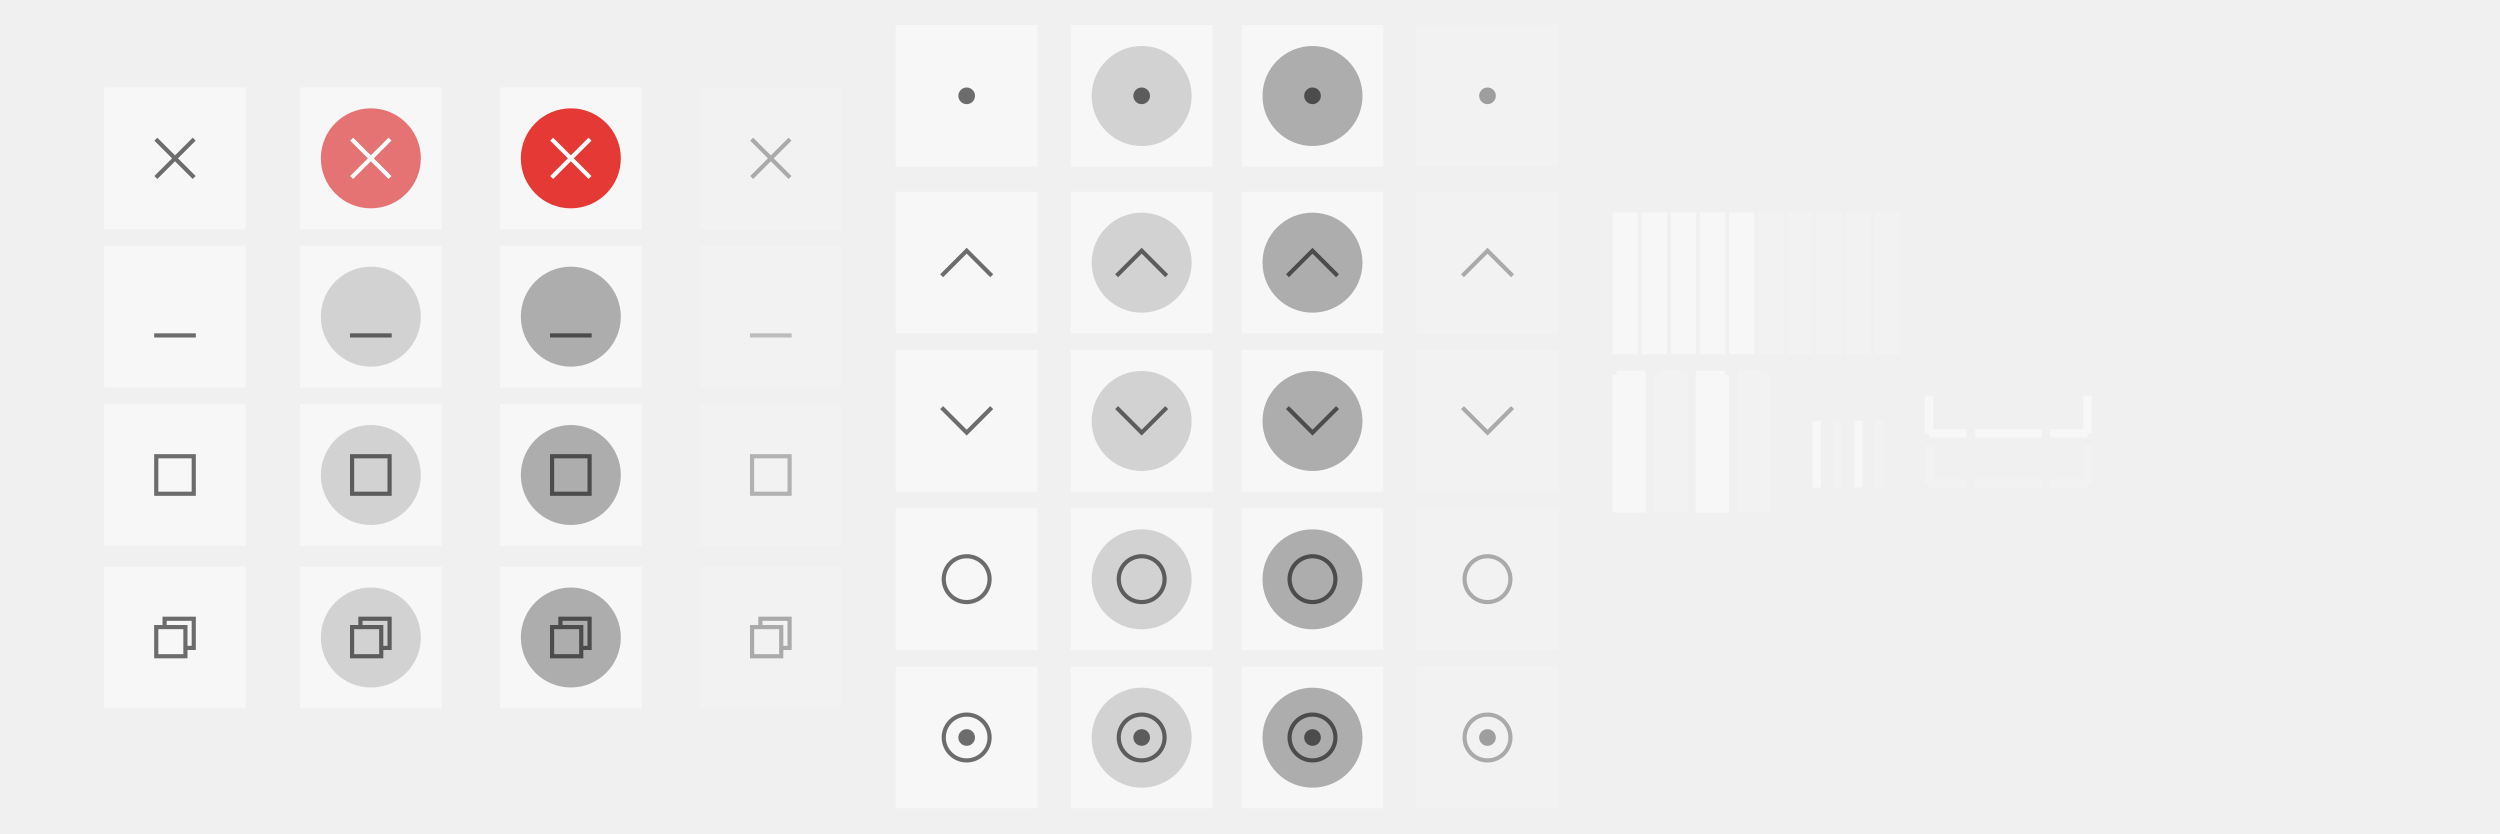
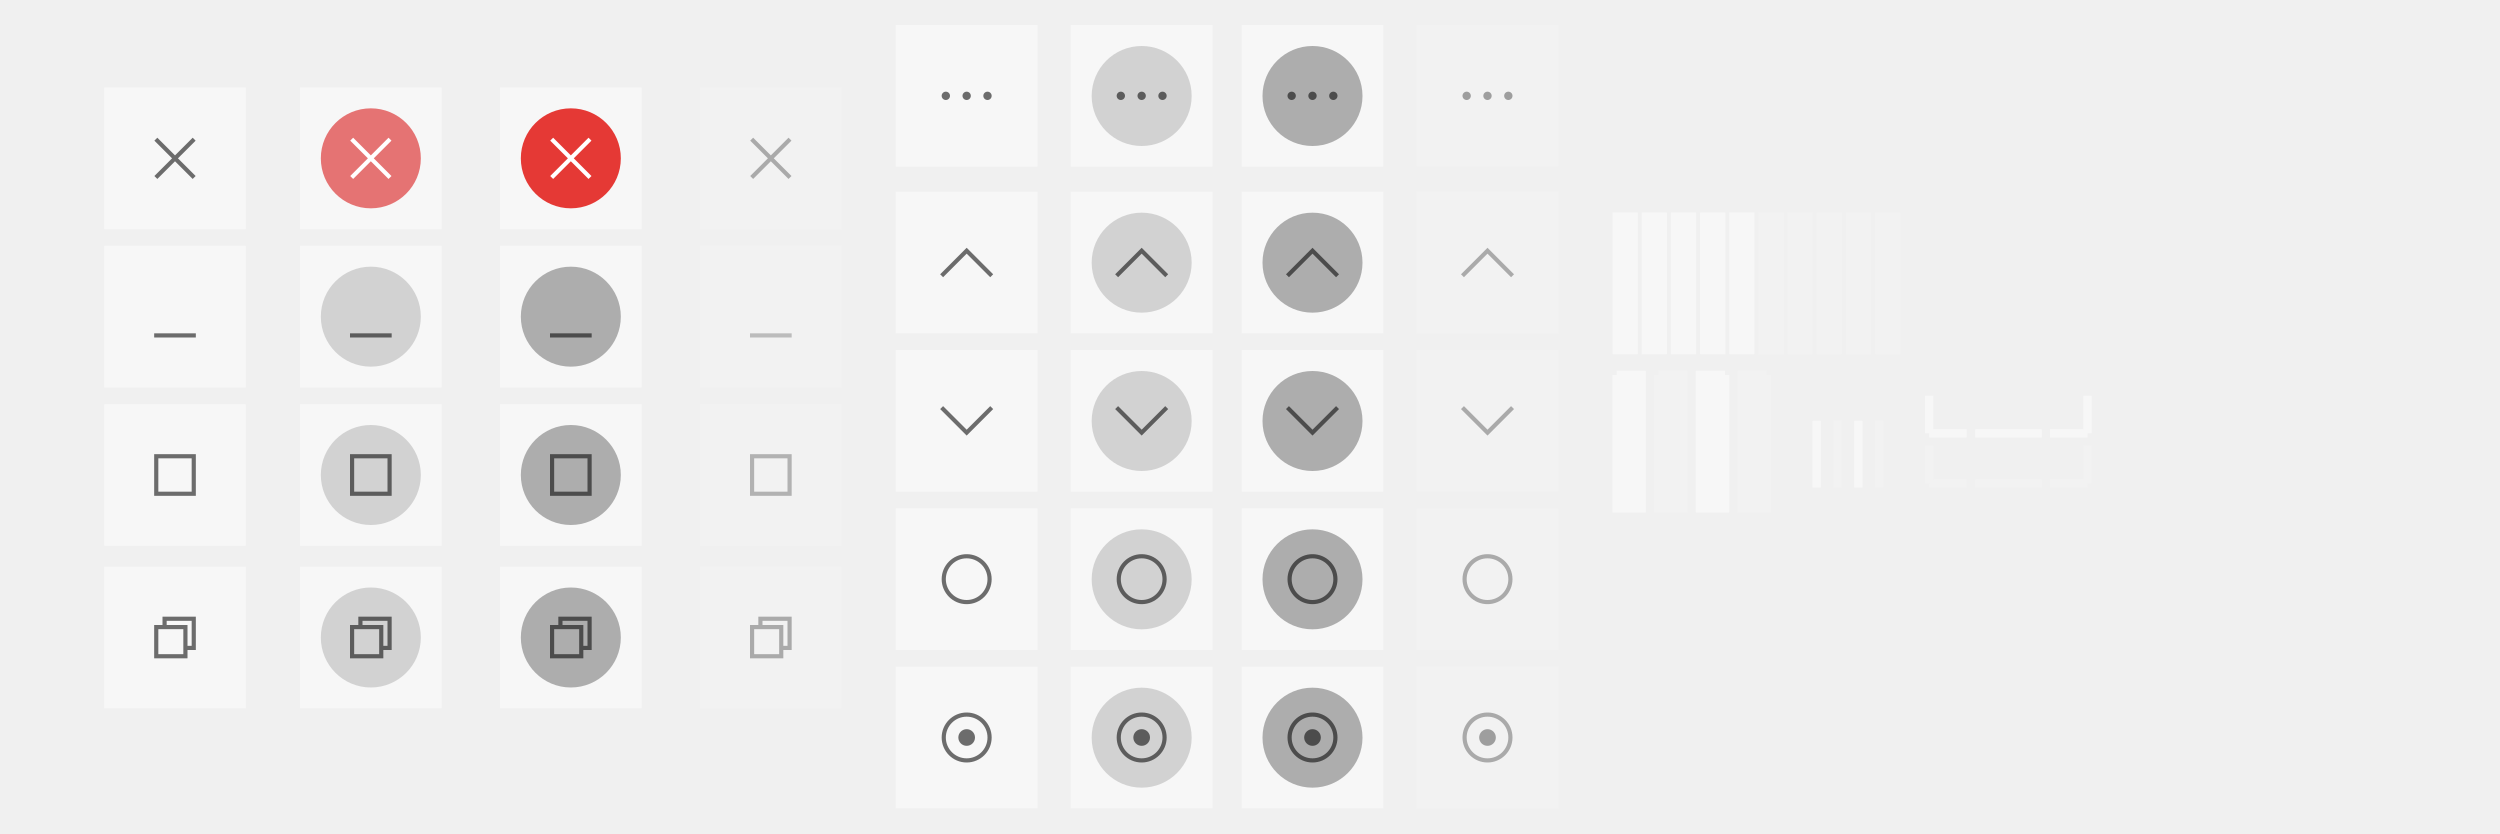
<svg xmlns="http://www.w3.org/2000/svg" xmlns:xlink="http://www.w3.org/1999/xlink" width="600" height="200" version="1.1" viewBox="0 0 600 200">
  <g id="title-1-active" transform="matrix(.17857 0 0 1 386.11 -503.36)">
    <rect x="5" y="554.36" width="34" height="34" fill="#f7f7f7" />
  </g>
  <use id="title-2-active" transform="translate(7)" width="100%" height="100%" xlink:href="#title-1-active" />
  <use id="title-3-active" transform="translate(14)" width="100%" height="100%" xlink:href="#title-1-active" />
  <use id="title-4-active" transform="translate(21)" width="100%" height="100%" xlink:href="#title-1-active" />
  <use id="title-5-active" transform="translate(28)" width="100%" height="100%" xlink:href="#title-1-active" />
  <g id="title-1-inactive" transform="matrix(.17857 0 0 1 421.11 -503.36)">
    <rect x="5" y="554.36" width="34" height="34" fill="#f2f2f2" />
  </g>
  <g id="title-2-inactive" transform="matrix(.17857 0 0 1 428.11 -503.36)">
    <rect x="5" y="554.36" width="34" height="34" fill="#f2f2f2" />
  </g>
  <g id="title-3-inactive" transform="matrix(.17857 0 0 1 435.11 -503.36)">
    <rect x="5" y="554.36" width="34" height="34" fill="#f2f2f2" />
  </g>
  <g id="title-4-inactive" transform="matrix(.17857 0 0 1 442.11 -503.36)">
    <rect x="5" y="554.36" width="34" height="34" fill="#f2f2f2" />
  </g>
  <g id="title-5-inactive" transform="matrix(.17857 0 0 1 449.11 -503.36)">
    <rect x="5" y="554.36" width="34" height="34" fill="#f2f2f2" />
  </g>
  <g id="top-left-active" transform="translate(382 -637.36)">
    <path d="m5 731.36-2e-7 29h8l1e-6 -34-7-4e-5 -2e-7 1-1-1e-5z" fill="#f7f7f7" />
  </g>
  <g id="top-left-inactive" transform="translate(392 -637.36)">
    <path d="m5 731.36-2e-7 29h8l1e-6 -34-7-4e-5 -2e-7 1-1-1e-5z" fill="#f2f2f2" />
  </g>
  <use id="top-right-active" transform="matrix(-1,0,0,1,802,0)" width="100%" height="100%" xlink:href="#top-left-active" />
  <g id="top-right-inactive" transform="matrix(-1 0 0 1 430 -637.36)">
    <path d="m5 731.36-2e-7 29h8l1e-6 -34-7-4e-5 -2e-7 1-1-1e-5z" fill="#f2f2f2" />
  </g>
  <g id="left-active" transform="translate(389 -633.36)">
    <rect transform="scale(-1,1)" x="-48" y="734.36" width="2" height="16" fill="#f7f7f7" />
  </g>
  <g id="left-inactive" transform="translate(394 -633.36)">
    <rect transform="scale(-1,1)" x="-48" y="734.36" width="2" height="16" fill="#f2f2f2" />
  </g>
  <g id="right-inactive" transform="matrix(-1 0 0 1 498 -633.36)">
    <rect transform="scale(-1,1)" x="-48" y="734.36" width="2" height="16" fill="#f2f2f2" />
  </g>
  <g id="right-active" transform="matrix(-1 0 0 1 493 -633.36)">
    <rect transform="scale(-1,1)" x="-48" y="734.36" width="2" height="16" fill="#f7f7f7" />
  </g>
  <g id="bottom-left-active" transform="translate(366 -635.36)">
    <path d="m98 730.36h-2v9h1v1l9-1.2e-4v-2l-8 1.2e-4z" fill="#f7f7f7" />
  </g>
  <g id="bottom-left-inactive" transform="translate(366 -623.36)">
    <path d="m98 730.36h-2v9h1v1l9-1.2e-4v-2l-8 1.2e-4z" fill="#f2f2f2" />
  </g>
  <g id="bottom-right-inactive" transform="matrix(-1 0 0 1 598 -623.36)">
    <path d="m98 730.36h-2v9h1v1l9-1.2e-4v-2l-8 1.2e-4z" fill="#f2f2f2" />
  </g>
  <g id="bottom-right-active" transform="matrix(-1 0 0 1 598 -635.36)">
    <path d="m98 730.36h-2v9h1v1l9-1.2e-4v-2l-8 1.2e-4z" fill="#f7f7f7" />
  </g>
  <g id="bottom-active" transform="matrix(0,-1,-1,0,1224.4,151)">
    <rect transform="scale(-1,1)" x="-48" y="734.36" width="2" height="16" fill="#f7f7f7" />
  </g>
  <g id="bottom-inactive" transform="matrix(0,-1,-1,0,1224.4,163)">
    <rect transform="scale(-1,1)" x="-48" y="734.36" width="2" height="16" fill="#f2f2f2" />
  </g>
  <g id="menu-prelight" transform="translate(0,-2)">
    <rect x="257" y="8" width="34" height="34" fill="#f7f7f7" />
    <path d="m274 37.04c6.627 0 12-5.373 12-12s-5.373-12-12-12c-6.628 0-12 5.373-12 12 0 6.627 5.373 12 12 12" fill="#000000" fill-rule="evenodd" opacity=".15" />
-     <circle cx="274" cy="25" r="2" fill="#000000" opacity=".56" />
+     <circle cx="274" cy="25" r="1" fill="#000000" opacity=".56" stroke-width=".5" />
+     <circle cx="269" cy="25" r="1" fill="#000000" opacity=".56" stroke-width=".5" />
+     <circle cx="279" cy="25" r="1" fill="#000000" opacity=".56" stroke-width=".5" />
  </g>
  <g id="menu-pressed" transform="translate(0,-2)">
    <rect x="298" y="8" width="34" height="34" fill="#f7f7f7" />
    <path d="m315 37.04c6.627 0 12-5.373 12-12s-5.373-12-12-12c-6.628 0-12 5.373-12 12 0 6.627 5.373 12 12 12" fill="#000000" fill-rule="evenodd" opacity=".3" />
-     <circle cx="315" cy="25" r="2" fill="#000000" opacity=".56" />
+     <circle cx="315" cy="25" r="1" fill="#000000" opacity=".56" stroke-width=".5" />
+     <circle cx="310" cy="25" r="1" fill="#000000" opacity=".56" stroke-width=".5" />
+     <circle cx="320" cy="25" r="1" fill="#000000" opacity=".56" stroke-width=".5" />
  </g>
  <g id="menu-active" transform="translate(0,-2)">
    <rect x="215" y="8" width="34" height="34" fill="#f7f7f7" />
-     <circle cx="232" cy="25" r="2" fill="#000000" opacity=".56" />
+     <circle cx="232" cy="25" r="1" fill="#000000" opacity=".56" stroke-width=".5" />
+     <circle cx="227" cy="25" r="1" fill="#000000" opacity=".56" stroke-width=".5" />
+     <circle cx="237" cy="25" r="1" fill="#000000" opacity=".56" stroke-width=".5" />
  </g>
  <g id="menu-inactive" transform="translate(0,-2)">
    <rect x="340" y="8" width="34" height="34" fill="#f2f2f2" />
-     <circle cx="357" cy="25" r="2" fill="#000000" opacity=".35" />
+     <circle cx="357" cy="25" r="1" fill="#000000" opacity=".35" stroke-width=".5" />
+     <circle cx="352" cy="25" r="1" fill="#000000" opacity=".35" stroke-width=".5" />
+     <circle cx="362" cy="25" r="1" fill="#000000" opacity=".35" stroke-width=".5" />
  </g>
  <g id="stick-active">
    <rect x="215" y="122" width="34" height="34" fill="#f7f7f7" />
    <path d="m232 133a6 6 0 0 0-6 6 6 6 0 0 0 6 6 6 6 0 0 0 6-6 6 6 0 0 0-6-6zm0 1a5 5 0 0 1 5 5 5 5 0 0 1-5 5 5 5 0 0 1-5-5 5 5 0 0 1 5-5z" fill="#000000" opacity=".56" />
  </g>
  <g id="close-active">
    <rect x="25" y="21" width="34" height="34" fill="#f7f7f7" />
    <g transform="translate(30,26)" fill="#000000" opacity=".75">
      <path d="m16.243 7.05-4.243 4.243-4.243-4.243-0.707 0.707 4.243 4.243-4.243 4.243 0.707 0.707 4.243-4.243 4.243 4.243 0.707-0.707-4.243-4.243 4.243-4.243z" fill="#000000" opacity=".75" stroke-linecap="round" stroke-linejoin="round" stroke-miterlimit="2" stroke-width="2" />
    </g>
  </g>
  <g id="close-prelight">
    <rect x="72" y="21" width="34" height="34" fill="#f7f7f7" />
    <path d="m89 50c6.627 0 12-5.373 12-12s-5.373-12-12-12c-6.628 0-12 5.373-12 12s5.373 12 12 12" fill="#e57373" fill-rule="evenodd" />
    <g transform="translate(77,26)" fill="#000000">
      <path d="m16.243 7.05-4.243 4.243-4.243-4.243-0.707 0.707 4.243 4.243-4.243 4.243 0.707 0.707 4.243-4.243 4.243 4.243 0.707-0.707-4.243-4.243 4.243-4.243z" fill="#ffffff" stroke-linecap="round" stroke-linejoin="round" stroke-miterlimit="2" stroke-width="2" />
    </g>
  </g>
  <g id="close-pressed">
    <rect x="120" y="21" width="34" height="34" fill="#f7f7f7" />
    <path d="m137 50c6.627 0 12-5.373 12-12s-5.373-12-12-12c-6.628 0-12 5.373-12 12s5.373 12 12 12" fill="#e53935" fill-rule="evenodd" />
    <g transform="translate(125,26)" fill="#000000">
      <path d="m16.243 7.05-4.243 4.243-4.243-4.243-0.707 0.707 4.243 4.243-4.243 4.243 0.707 0.707 4.243-4.243 4.243 4.243 0.707-0.707-4.243-4.243 4.243-4.243z" fill="#ffffff" stroke-linecap="round" stroke-linejoin="round" stroke-miterlimit="2" stroke-width="2" />
    </g>
  </g>
  <g id="close-inactive">
    <rect x="168" y="21" width="34" height="34" fill="#f2f2f2" />
    <g transform="translate(173,26)" fill="#000000" opacity=".3">
      <path d="m16.243 7.05-4.243 4.243-4.243-4.243-0.707 0.707 4.243 4.243-4.243 4.243 0.707 0.707 4.243-4.243 4.243 4.243 0.707-0.707-4.243-4.243 4.243-4.243z" fill="#000000" opacity="1" stroke-linecap="round" stroke-linejoin="round" stroke-miterlimit="2" stroke-width="2" />
    </g>
  </g>
  <g id="hide-active">
    <rect x="25" y="59" width="34" height="34" fill="#f7f7f7" />
    <g transform="translate(30,68)" fill="#000000" opacity=".75">
      <path d="m7 12v1h10v-1h-10" fill="#000000" fill-rule="evenodd" opacity=".75" />
    </g>
  </g>
  <g id="maximize-active">
    <rect x="25" y="97" width="34" height="34" fill="#f7f7f7" />
    <g transform="translate(30,102)" fill="#000000" opacity=".75">
      <path d="m7 7v10h10v-10h-10m1 1h8v8h-8v-8" fill="#000000" fill-rule="evenodd" opacity=".75" />
    </g>
  </g>
  <g id="hide-prelight">
    <rect x="72" y="59" width="34" height="34" fill="#f7f7f7" />
    <path d="m89 88c6.627 0 12-5.373 12-12s-5.373-12-12-12c-6.628 0-12 5.373-12 12s5.373 12 12 12" fill="#000000" fill-rule="evenodd" opacity=".15" />
    <g transform="translate(77,68)" fill="#000000" opacity=".75">
      <path d="m7 12v1h10v-1h-10" fill="#000000" fill-rule="evenodd" opacity=".75" />
    </g>
  </g>
  <g id="hide-pressed">
    <rect x="120" y="59" width="34" height="34" fill="#f7f7f7" />
    <path d="m137 88c6.627 0 12-5.373 12-12s-5.373-12-12-12c-6.628 0-12 5.373-12 12s5.373 12 12 12" fill="#000000" fill-rule="evenodd" opacity=".3" />
    <g transform="translate(125,68)" fill="#000000" opacity=".75">
      <path d="m7 12v1h10v-1h-10" fill="#000000" fill-rule="evenodd" opacity=".75" />
    </g>
  </g>
  <g id="maximize-prelight">
    <rect x="72" y="97" width="34" height="34" fill="#f7f7f7" />
    <path d="m89 126c6.627 0 12-5.373 12-12s-5.373-12-12-12c-6.628 0-12 5.373-12 12s5.373 12 12 12" fill="#000000" fill-rule="evenodd" opacity=".15" />
    <g transform="translate(77,102)" fill="#000000" opacity=".75">
      <path d="m7 7v10h10v-10h-10m1 1h8v8h-8v-8" fill="#000000" fill-rule="evenodd" opacity=".75" />
    </g>
  </g>
  <g id="maximize-pressed">
    <rect x="120" y="97" width="34" height="34" fill="#f7f7f7" />
    <path d="m137 126c6.627 0 12-5.373 12-12s-5.373-12-12-12c-6.628 0-12 5.373-12 12s5.373 12 12 12" fill="#000000" fill-rule="evenodd" opacity=".3" />
    <g transform="translate(125,102)" fill="#000000" opacity=".75">
      <path d="m7 7v10h10v-10h-10m1 1h8v8h-8v-8" fill="#000000" fill-rule="evenodd" opacity=".75" />
    </g>
  </g>
  <g id="hide-inactive">
    <rect x="168" y="59" width="34" height="34" fill="#f2f2f2" />
    <g transform="translate(173,68)" fill="#000000" opacity=".75">
      <path d="m7 12v1h10v-1h-10" fill="#000000" fill-rule="evenodd" opacity=".3" />
    </g>
  </g>
  <g id="maximize-inactive">
    <rect x="168" y="97" width="34" height="34" fill="#f2f2f2" />
    <g transform="translate(173,102)" fill="#000000" opacity=".88">
      <path d="m7 7v10h10v-10h-10m1 1h8v8h-8v-8" fill="#000000" fill-rule="evenodd" opacity=".3" />
    </g>
  </g>
  <g id="maximize-toggled-active">
    <rect x="25" y="136" width="34" height="34" fill="#f7f7f7" />
    <g transform="translate(30,141)" fill="#000000" opacity=".75">
      <path d="m9 7v2h-2v8h8v-2h2v-8zm1 1h6v6h-1v-5h-5zm-2 2h6v6h-6z" fill="#000000" opacity=".75" />
    </g>
  </g>
  <g id="maximize-toggled-prelight">
    <rect x="72" y="136" width="34" height="34" fill="#f7f7f7" />
    <path d="m89 165c6.627 0 12-5.373 12-12s-5.373-12-12-12c-6.628 0-12 5.373-12 12s5.373 12 12 12" fill="#000000" fill-rule="evenodd" opacity=".15" />
    <g transform="translate(77,141)" fill="#000000" opacity=".75">
      <path d="m9 7v2h-2v8h8v-2h2v-8zm1 1h6v6h-1v-5h-5zm-2 2h6v6h-6z" fill="#000000" opacity=".75" />
    </g>
  </g>
  <g id="maximize-toggled-pressed">
    <rect x="120" y="136" width="34" height="34" fill="#f7f7f7" />
    <path d="m137 165c6.627 0 12-5.373 12-12s-5.373-12-12-12c-6.628 0-12 5.373-12 12s5.373 12 12 12" fill="#000000" fill-rule="evenodd" opacity=".3" />
    <g transform="translate(125,141)" fill="#000000" opacity=".75">
      <path d="m9 7v2h-2v8h8v-2h2v-8zm1 1h6v6h-1v-5h-5zm-2 2h6v6h-6z" fill="#000000" opacity=".75" />
    </g>
  </g>
  <g id="maximize-toggled-inactive">
    <rect x="168" y="136" width="34" height="34" fill="#f2f2f2" />
    <g transform="translate(173,141)" fill="#000000" opacity=".3">
      <path d="m9 7v2h-2v8h8v-2h2v-8zm1 1h6v6h-1v-5h-5zm-2 2h6v6h-6z" fill="#000000" />
    </g>
  </g>
  <g id="shade-active" transform="translate(0,-2)">
    <rect x="215" y="48" width="34" height="34" fill="#f7f7f7" />
    <g transform="translate(220,53.465)" fill="#000000" opacity=".75">
      <path d="m12 8-6.363 6.363 0.707 0.707 5.656-5.656 5.656 5.656 0.707-0.707-5.656-5.656z" fill="#000000" opacity=".75" stroke-linecap="round" stroke-linejoin="round" stroke-miterlimit="2" stroke-width="2" />
    </g>
  </g>
  <g id="shade-prelight" transform="translate(0,-2)">
    <rect x="257" y="48" width="34" height="34" fill="#f7f7f7" />
    <path d="m274 77.04c6.627 0 12-5.373 12-12 0-6.628-5.373-12-12-12-6.628 0-12 5.372-12 12 0 6.627 5.373 12 12 12" fill="#000000" fill-rule="evenodd" opacity=".15" />
    <g transform="translate(262,53.465)" fill="#000000" opacity=".75">
      <path d="m12 8-6.363 6.363 0.707 0.707 5.656-5.656 5.656 5.656 0.707-0.707-5.656-5.656z" fill="#000000" opacity=".75" stroke-linecap="round" stroke-linejoin="round" stroke-miterlimit="2" stroke-width="2" />
    </g>
  </g>
  <g id="shade-pressed" transform="translate(0,-2)">
    <rect x="298" y="48" width="34" height="34" fill="#f7f7f7" />
    <path d="m315 77.04c6.627 0 12-5.373 12-12 0-6.628-5.373-12-12-12-6.628 0-12 5.372-12 12 0 6.627 5.373 12 12 12" fill="#000000" fill-rule="evenodd" opacity=".3" />
    <g transform="translate(303,53.465)" fill="#000000" opacity=".75">
      <path d="m12 8-6.363 6.363 0.707 0.707 5.656-5.656 5.656 5.656 0.707-0.707-5.656-5.656z" fill="#000000" opacity=".75" stroke-linecap="round" stroke-linejoin="round" stroke-miterlimit="2" stroke-width="2" />
    </g>
  </g>
  <g id="shade-inactive" transform="translate(0,-2)">
    <rect x="340" y="48" width="34" height="34" fill="#f2f2f2" />
    <g transform="translate(345,53.465)" fill="#000000" opacity=".3">
      <path d="m12 8-6.363 6.363 0.707 0.707 5.656-5.656 5.656 5.656 0.707-0.707-5.656-5.656z" fill="#000000" opacity="1" stroke-linecap="round" stroke-linejoin="round" stroke-miterlimit="2" stroke-width="2" />
    </g>
  </g>
  <g id="shade-toggled-active">
    <rect x="215" y="84" width="34" height="34" fill="#f7f7f7" />
    <g transform="matrix(1,0,0,-1,220,112.54)" fill="#000000" opacity=".75">
      <path d="m12 8-6.363 6.363 0.707 0.707 5.656-5.656 5.656 5.656 0.707-0.707-5.656-5.656z" fill="#000000" opacity=".75" stroke-linecap="round" stroke-linejoin="round" stroke-miterlimit="2" stroke-width="2" />
    </g>
  </g>
  <g id="shade-toggled-prelight">
    <rect x="257" y="84" width="34" height="34" fill="#f7f7f7" />
    <path d="m274 113.04c6.627 0 12-5.373 12-12 0-6.628-5.373-12-12-12-6.628 0-12 5.372-12 12 0 6.627 5.373 12 12 12" fill="#000000" fill-rule="evenodd" opacity=".15" />
    <g transform="matrix(1,0,0,-1,262,112.54)" fill="#000000" opacity=".75">
      <path d="m12 8-6.363 6.363 0.707 0.707 5.656-5.656 5.656 5.656 0.707-0.707-5.656-5.656z" fill="#000000" opacity=".75" stroke-linecap="round" stroke-linejoin="round" stroke-miterlimit="2" stroke-width="2" />
    </g>
  </g>
  <g id="shade-toggled-pressed">
    <rect x="298" y="84" width="34" height="34" fill="#f7f7f7" />
    <path d="m315 113.04c6.627 0 12-5.373 12-12 0-6.628-5.373-12-12-12-6.628 0-12 5.372-12 12 0 6.627 5.373 12 12 12" fill="#000000" fill-rule="evenodd" opacity=".3" />
    <g transform="matrix(1,0,0,-1,303,112.54)" fill="#000000" opacity=".75">
      <path d="m12 8-6.363 6.363 0.707 0.707 5.656-5.656 5.656 5.656 0.707-0.707-5.656-5.656z" fill="#000000" opacity=".75" stroke-linecap="round" stroke-linejoin="round" stroke-miterlimit="2" stroke-width="2" />
    </g>
  </g>
  <g id="shade-toggled-inactive">
    <rect x="340" y="84" width="34" height="34" fill="#f2f2f2" />
    <g transform="matrix(1,0,0,-1,345,112.54)" fill="#000000" opacity=".3">
      <path d="m12 8-6.363 6.363 0.707 0.707 5.656-5.656 5.656 5.656 0.707-0.707-5.656-5.656z" fill="#000000" opacity="1" stroke-linecap="round" stroke-linejoin="round" stroke-miterlimit="2" stroke-width="2" />
    </g>
  </g>
  <g id="stick-toggled-active">
    <rect x="215" y="160" width="34" height="34" fill="#f7f7f7" />
    <circle cx="232" cy="177" r="2" fill="#000000" opacity=".56" stroke-width="1" />
    <path d="m232 171a6 6 0 0 0-6 6 6 6 0 0 0 6 6 6 6 0 0 0 6-6 6 6 0 0 0-6-6zm0 1a5 5 0 0 1 5 5 5 5 0 0 1-5 5 5 5 0 0 1-5-5 5 5 0 0 1 5-5z" fill="#000000" opacity=".56" />
  </g>
  <g id="stick-prelight">
    <rect x="257" y="122" width="34" height="34" fill="#f7f7f7" />
    <path d="m274 151.04c6.627 0 12-5.373 12-12 0-6.628-5.373-12-12-12-6.628 0-12 5.372-12 12 0 6.627 5.373 12 12 12" fill="#000000" fill-rule="evenodd" opacity=".15" />
    <path d="m274 133a6 6 0 0 0-6 6 6 6 0 0 0 6 6 6 6 0 0 0 6-6 6 6 0 0 0-6-6zm0 1a5 5 0 0 1 5 5 5 5 0 0 1-5 5 5 5 0 0 1-5-5 5 5 0 0 1 5-5z" fill="#000000" opacity=".56" />
  </g>
  <g id="stick-pressed">
    <rect x="298" y="122" width="34" height="34" fill="#f7f7f7" />
    <path d="m315 151.04c6.627 0 12-5.372 12-12 0-6.627-5.373-12-12-12-6.628 0-12 5.372-12 12s5.373 12 12 12" fill="#000000" fill-rule="evenodd" opacity=".3" />
    <path d="m315 133a6 6 0 0 0-6 6 6 6 0 0 0 6 6 6 6 0 0 0 6-6 6 6 0 0 0-6-6zm0 1a5 5 0 0 1 5 5 5 5 0 0 1-5 5 5 5 0 0 1-5-5 5 5 0 0 1 5-5z" fill="#000000" opacity=".56" />
  </g>
  <g id="stick-inactive">
    <rect x="340" y="122" width="34" height="34" fill="#f2f2f2" />
    <path d="m357 133a6 6 0 0 0-6 6 6 6 0 0 0 6 6 6 6 0 0 0 6-6 6 6 0 0 0-6-6zm0 1a5 5 0 0 1 5 5 5 5 0 0 1-5 5 5 5 0 0 1-5-5 5 5 0 0 1 5-5z" fill="#000000" opacity=".3" />
  </g>
  <g id="stick-toggled-prelight">
    <rect x="257" y="160" width="34" height="34" fill="#f7f7f7" />
    <path d="m274 189.04c6.627 0 12-5.373 12-12s-5.373-12-12-12c-6.628 0-12 5.373-12 12 0 6.627 5.373 12 12 12" fill="#000000" fill-rule="evenodd" opacity=".15" />
    <circle cx="274" cy="177" r="2" fill="#000000" opacity=".56" />
    <path d="m274 171a6 6 0 0 0-6 6 6 6 0 0 0 6 6 6 6 0 0 0 6-6 6 6 0 0 0-6-6zm0 1a5 5 0 0 1 5 5 5 5 0 0 1-5 5 5 5 0 0 1-5-5 5 5 0 0 1 5-5z" fill="#000000" opacity=".56" />
  </g>
  <g id="stick-toggled-pressed">
    <rect x="298" y="160" width="34" height="34" fill="#f7f7f7" />
    <path d="m315 189.04c6.627 0 12-5.373 12-12s-5.373-12-12-12c-6.628 0-12 5.373-12 12 0 6.627 5.373 12 12 12" fill="#000000" fill-rule="evenodd" opacity=".3" />
    <circle cx="315" cy="177" r="2" fill="#000000" opacity=".56" />
    <path d="m315 171a6 6 0 0 0-6 6 6 6 0 0 0 6 6 6 6 0 0 0 6-6 6 6 0 0 0-6-6zm0 1a5 5 0 0 1 5 5 5 5 0 0 1-5 5 5 5 0 0 1-5-5 5 5 0 0 1 5-5z" fill="#000000" opacity=".56" />
  </g>
  <g id="stick-toggled-inactive">
    <rect x="340" y="160" width="34" height="34" fill="#f2f2f2" />
    <circle cx="357" cy="177" r="2" fill="#000000" opacity=".35" />
    <path d="m357 171a6 6 0 0 0-6 6 6 6 0 0 0 6 6 6 6 0 0 0 6-6 6 6 0 0 0-6-6zm0 1a5 5 0 0 1 5 5 5 5 0 0 1-5 5 5 5 0 0 1-5-5 5 5 0 0 1 5-5z" fill="#000000" opacity=".3" />
  </g>
</svg>
